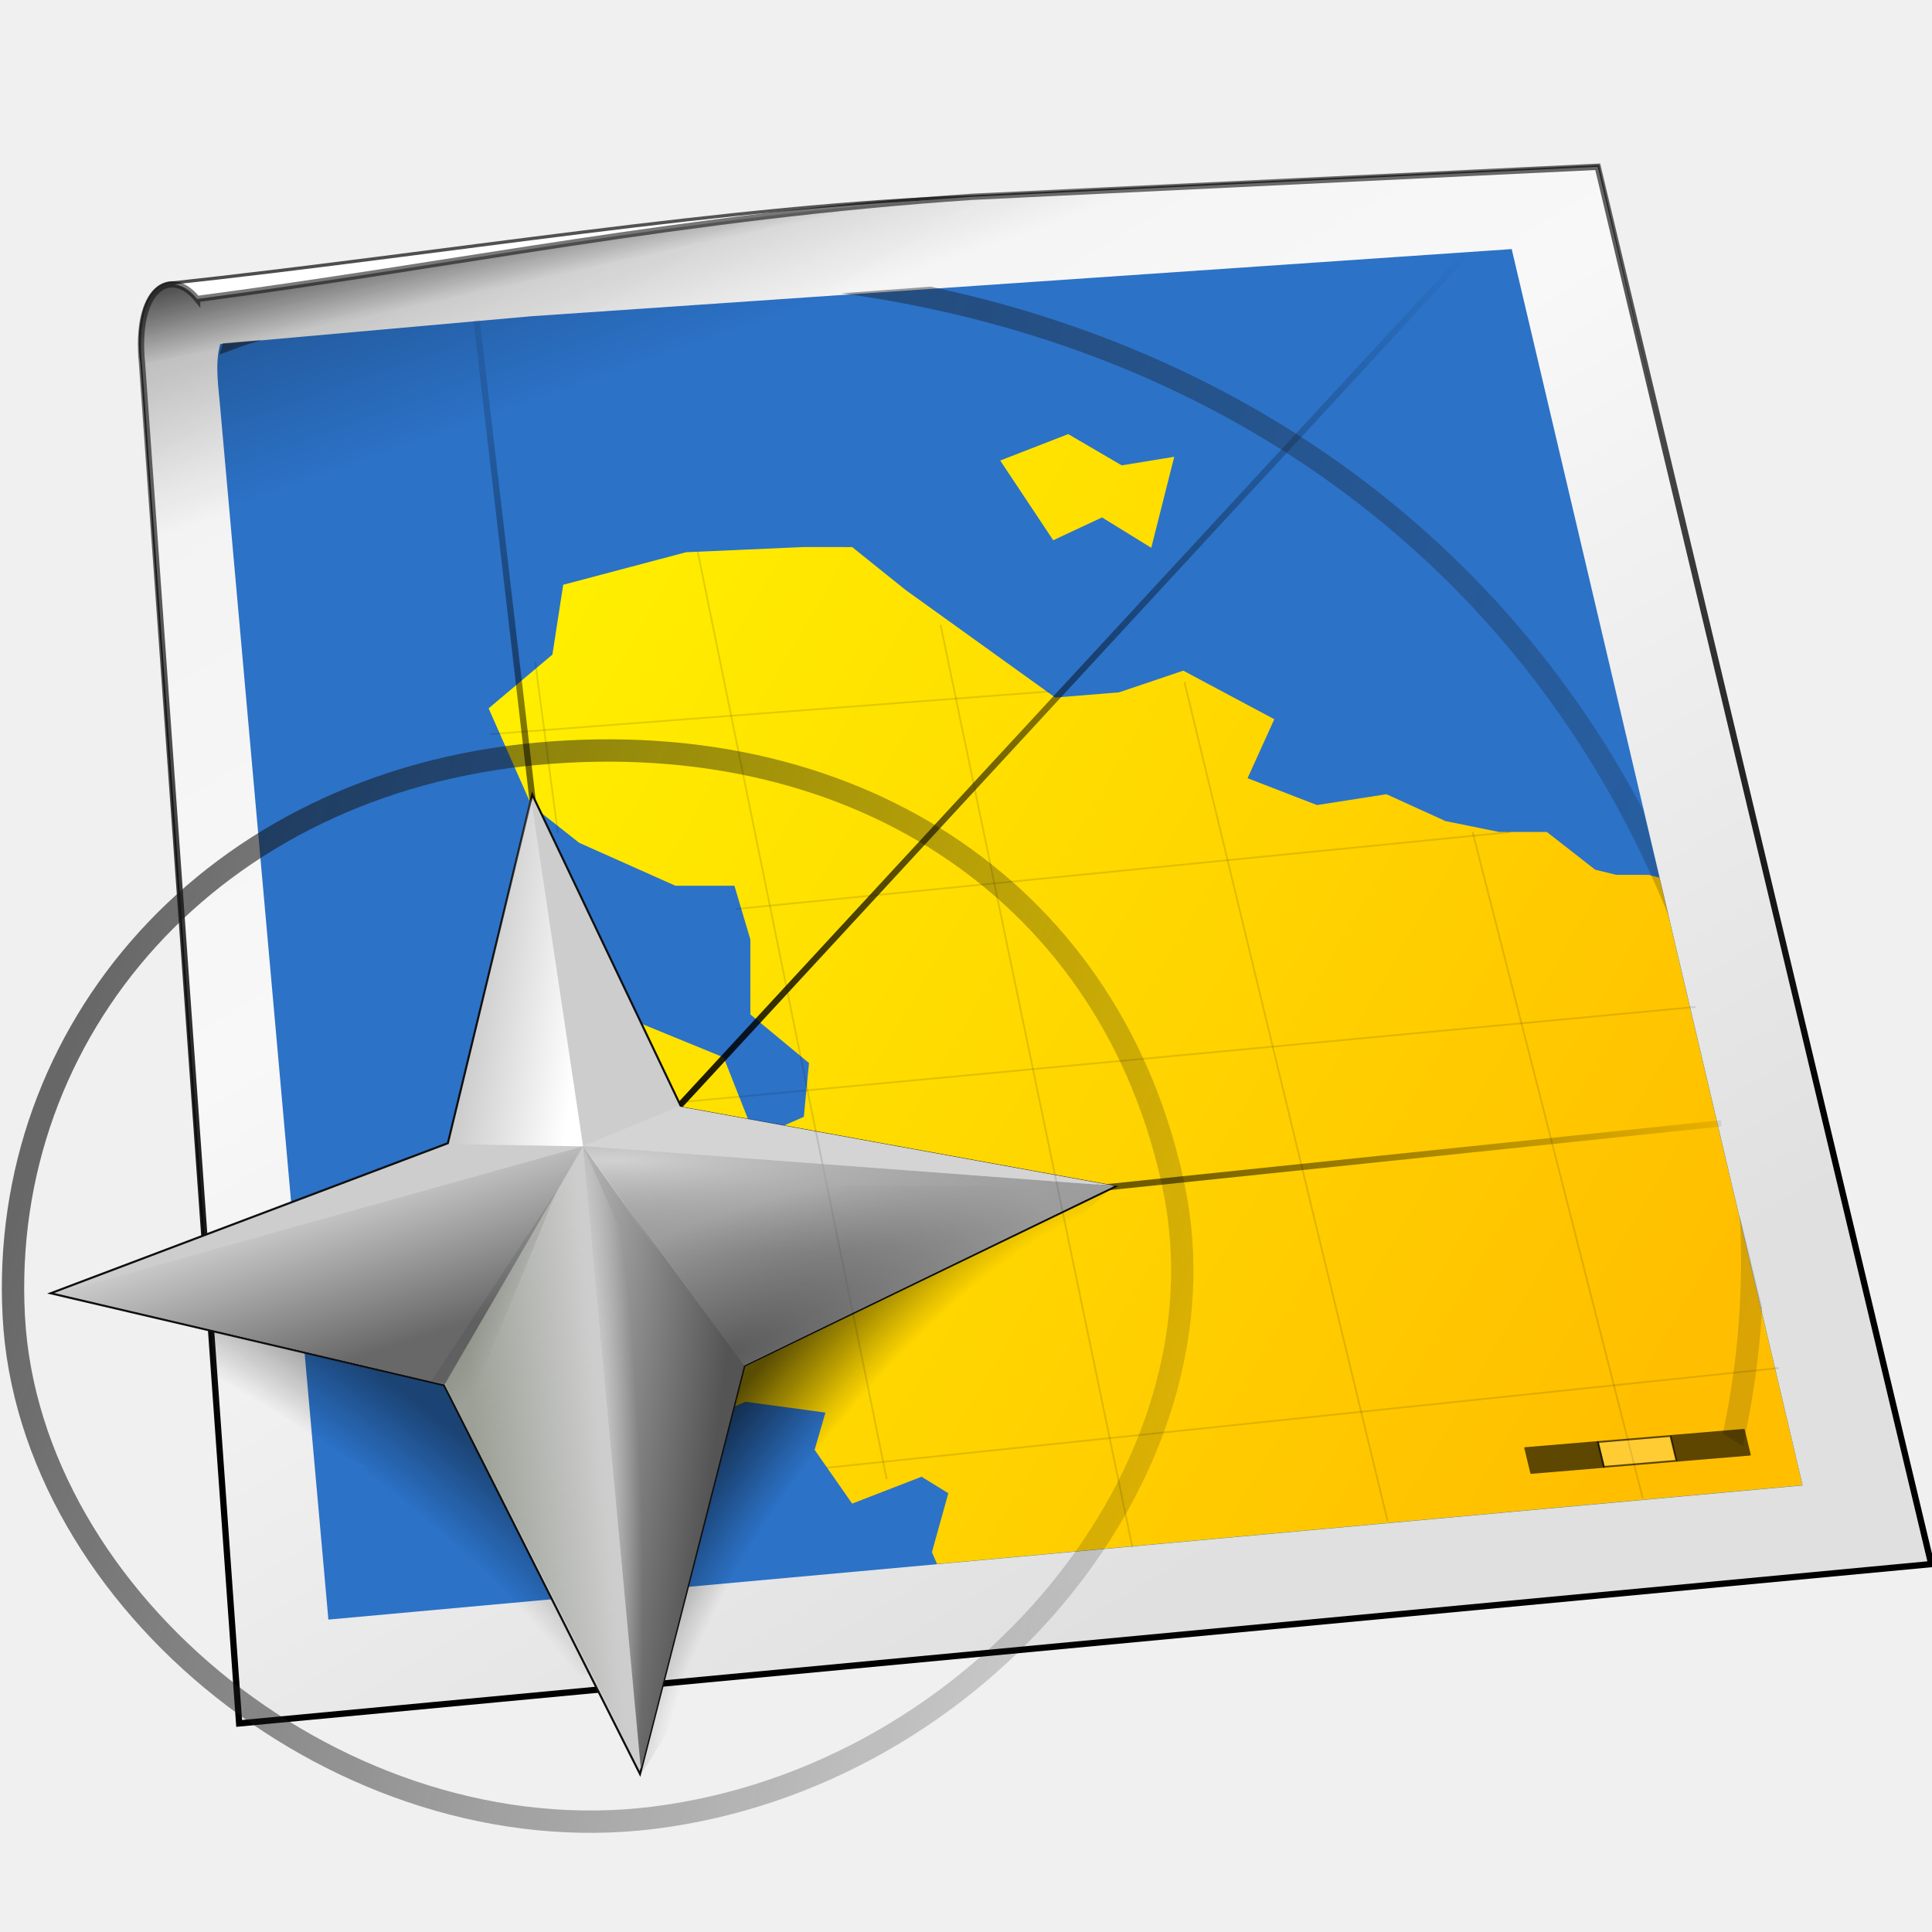
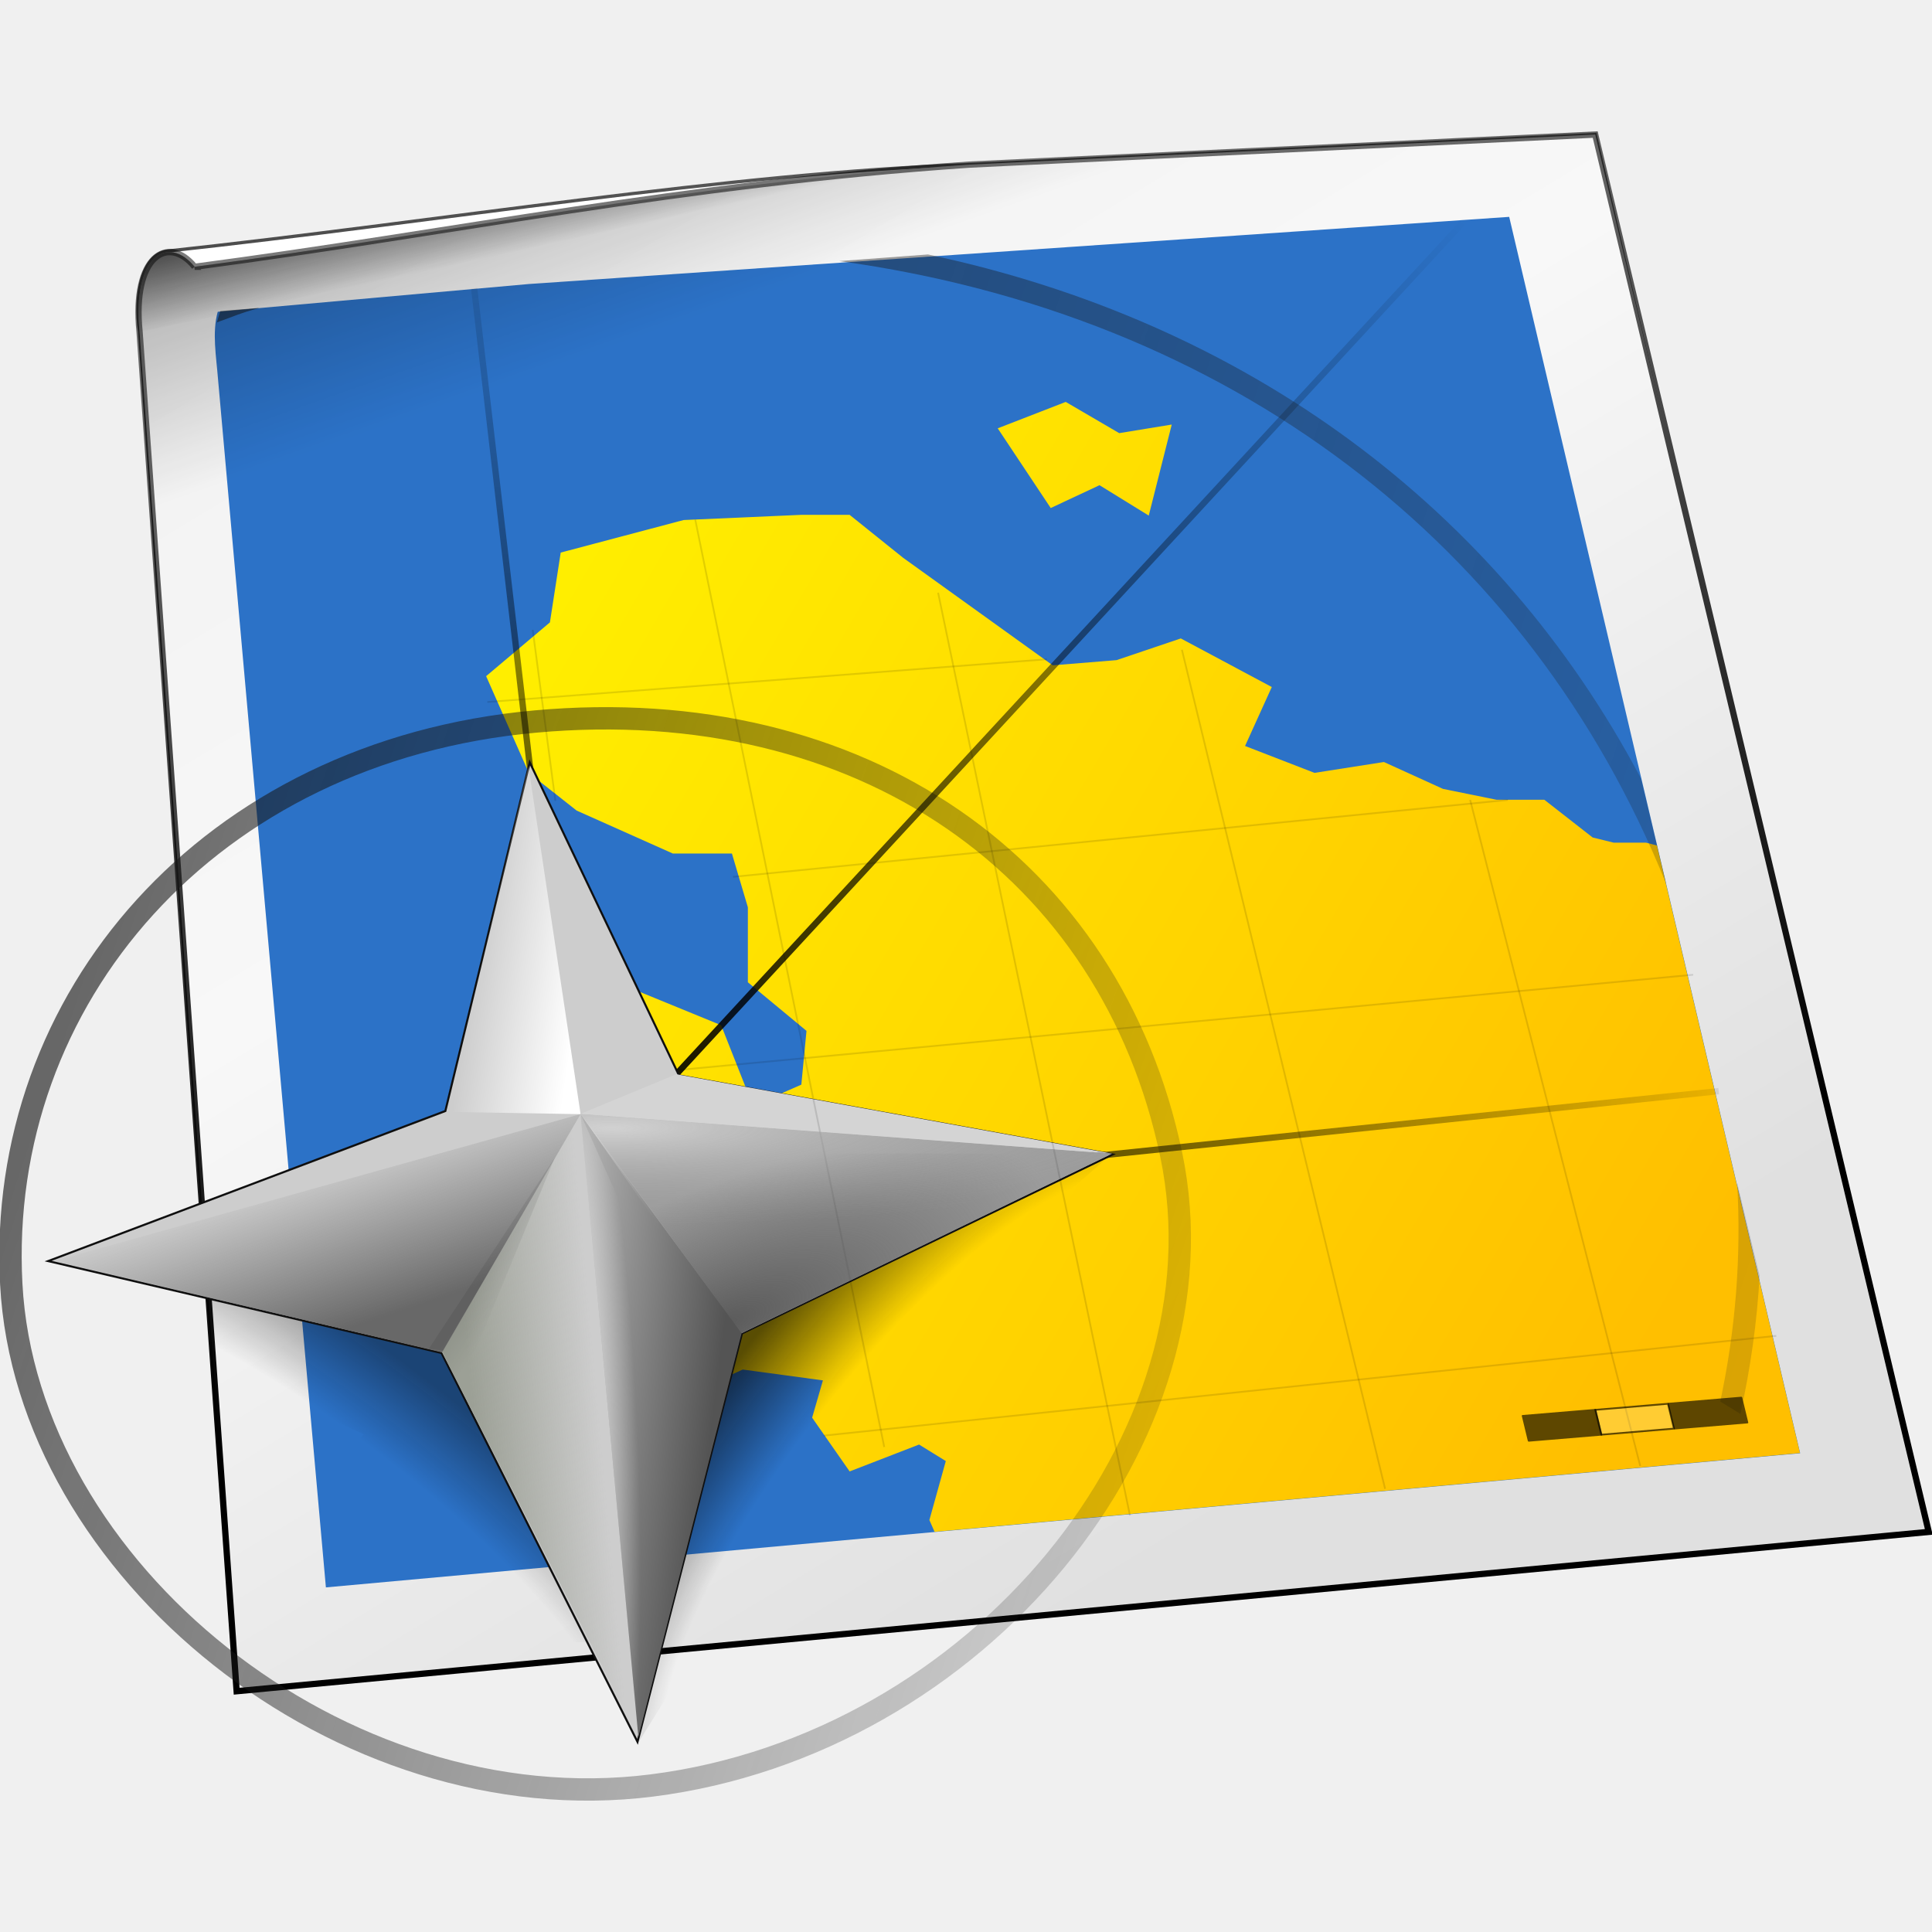
- <svg xmlns="http://www.w3.org/2000/svg" xmlns:xlink="http://www.w3.org/1999/xlink" enable-background="new 0 0 126 111.715" height="128" viewBox="0 0 126 111.715" width="128">
+ <svg xmlns="http://www.w3.org/2000/svg" xmlns:xlink="http://www.w3.org/1999/xlink" enable-background="new" height="256" viewBox="0 0 256 256" width="256">
  <defs>
+     <linearGradient id="linearGradient2884" gradientTransform="matrix(2.020504 0 0 2.031746 461.7656 -129.8317)" gradientUnits="userSpaceOnUse" x1="-224.773" x2="-211.834" xlink:href="#linearGradient2878" y1="57.706" y2="94.691" />
    <linearGradient id="linearGradient2878">
      <stop offset="0" />
      <stop offset="1" stop-opacity="0" />
    </linearGradient>
+     <radialGradient id="radialGradient2885" cx="-193.253" cy="156.116" gradientTransform="matrix(1.742144 -.0409743 .2919972 12.41543 366.6291 -1747.887)" gradientUnits="userSpaceOnUse" r="5.281" xlink:href="#linearGradient2875" />
    <linearGradient id="linearGradient2875">
      <stop offset="0" stop-color="#fff" />
      <stop offset="1" stop-color="#fff" stop-opacity="0" />
    </linearGradient>
+     <linearGradient id="linearGradient3648" gradientTransform="matrix(2.020504 0 0 2.031746 461.7656 -129.8317)" gradientUnits="userSpaceOnUse" x1="-198.056" x2="-196.285" xlink:href="#linearGradient2878" y1="149.183" y2="150.366" />
+     <radialGradient id="radialGradient3679" cx="-188.685" cy="127.572" fx="-188.5" fy="128.641" gradientTransform="matrix(4.763105 .01305788 0 .7924602 978.9446 50.00199)" gradientUnits="userSpaceOnUse" r="17.433">
+       <stop offset="0" stop-color="#e8e8e8" />
+       <stop offset="1" stop-color="#969696" stop-opacity="0" />
+     </radialGradient>
+     <linearGradient id="linearGradient3682" gradientTransform="matrix(2.020504 0 0 2.031746 461.7656 -129.8317)" gradientUnits="userSpaceOnUse" x1="-181.021" x2="-191.346" y1="150.43" y2="149.097">
+       <stop offset="0" stop-color="#545454" />
+       <stop offset="1" stop-color="#b1b1b1" />
+     </linearGradient>
+     <radialGradient id="radialGradient2894" cx="-181.42" cy="159.111" gradientTransform="matrix(2.631739 -1.096056 .4259243 1.022692 505.9887 -186.224)" gradientUnits="userSpaceOnUse" r="16.293">
+       <stop offset="0" stop-color="#5b5b5b" />
+       <stop offset="1" stop-color="#5b5b5b" stop-opacity="0" />
+     </radialGradient>
+     <linearGradient id="linearGradient3688" gradientTransform="matrix(4.46959 .476542 -.2223929 4.521929 -846.0263 -581.1715)" gradientUnits="userSpaceOnUse" x1="136.783" x2="265.988" xlink:href="#linearGradient2935" y1="123.002" y2="158.501" />
+     <linearGradient id="linearGradient2935">
+       <stop offset="0" stop-color="#181818" />
+       <stop offset="1" stop-color="#181818" stop-opacity="0" />
+     </linearGradient>
+     <linearGradient id="linearGradient3700" gradientTransform="matrix(2.020504 0 0 2.031746 461.7656 -129.8317)" gradientUnits="userSpaceOnUse" x1="-207.73" x2="-210.99" y1="151.196" y2="141.259">
+       <stop offset="0" stop-color="#686868" />
+       <stop offset="1" stop-color="#686868" stop-opacity="0" />
+     </linearGradient>
+     <linearGradient id="linearGradient3703" gradientTransform="matrix(2.020504 0 0 2.031746 461.7656 -129.8317)" gradientUnits="userSpaceOnUse" x1="-191.011" x2="-198.023" xlink:href="#linearGradient2875" y1="131.611" y2="130.56" />
+     <linearGradient id="linearGradient3707" gradientTransform="matrix(2.020504 0 0 2.031746 461.7656 -129.8317)" gradientUnits="userSpaceOnUse" x1="-197.688" x2="-189.48" y1="154.465" y2="153.72">
+       <stop offset="0" stop-color="#9ca096" />
+       <stop offset="1" stop-color="#9ca096" stop-opacity="0" />
+     </linearGradient>
+     <radialGradient id="radialGradient3710" cx="-180.543" cy="171.752" fx="-174.055" fy="171.863" gradientTransform="matrix(-1.019312 1.345038 4.682903 3.588433 -944.7976 -172.4232)" gradientUnits="userSpaceOnUse" r="13.297" xlink:href="#linearGradient3396" />
    <linearGradient id="linearGradient3396">
      <stop offset="0" stop-color="#040404" stop-opacity="0" />
      <stop offset=".65" stop-color="#040404" stop-opacity="0" />
      <stop offset="1" stop-color="#040404" />
    </linearGradient>
-     <linearGradient id="linearGradient2935">
-       <stop offset="0" stop-color="#181818" />
-       <stop offset="1" stop-color="#181818" stop-opacity="0" />
-     </linearGradient>
-     <linearGradient id="linearGradient3648" gradientTransform="matrix(.994467 0 0 1 227.4385 -68.9445)" gradientUnits="userSpaceOnUse" x1="-198.056" x2="-196.285" xlink:href="#linearGradient2878" y1="149.183" y2="150.366" />
-     <radialGradient id="radialGradient3679" cx="-188.685" cy="127.572" fx="-188.5" fy="128.641" gradientTransform="matrix(2.344341 .00642693 0 .390039 481.9875 19.56742)" gradientUnits="userSpaceOnUse" r="17.433">
-       <stop offset="0" stop-color="#e8e8e8" />
-       <stop offset="1" stop-color="#969696" stop-opacity="0" />
-     </radialGradient>
-     <linearGradient id="linearGradient3682" gradientTransform="matrix(.994467 0 0 1 227.4385 -68.9445)" gradientUnits="userSpaceOnUse" x1="-181.021" x2="-191.346" y1="150.43" y2="149.097">
-       <stop offset="0" stop-color="#545454" />
-       <stop offset="1" stop-color="#b1b1b1" />
-     </linearGradient>
-     <linearGradient id="linearGradient3688" gradientTransform="matrix(2.199876 .234548 -.109459 2.225637 -416.2403 -291.0883)" gradientUnits="userSpaceOnUse" x1="136.783" x2="265.988" xlink:href="#linearGradient2935" y1="123.002" y2="158.501" />
-     <linearGradient id="linearGradient3700" gradientTransform="matrix(.994467 0 0 1 227.4385 -68.9445)" gradientUnits="userSpaceOnUse" x1="-207.73" x2="-210.99" y1="151.196" y2="141.259">
-       <stop offset="0" stop-color="#686868" />
-       <stop offset="1" stop-color="#686868" stop-opacity="0" />
-     </linearGradient>
-     <linearGradient id="linearGradient3703" gradientTransform="matrix(.994467 0 0 1 227.4385 -68.9445)" gradientUnits="userSpaceOnUse" x1="-191.011" x2="-198.023" xlink:href="#linearGradient2875" y1="131.611" y2="130.56" />
-     <linearGradient id="linearGradient3707" gradientTransform="matrix(.994467 0 0 1 227.4385 -68.9445)" gradientUnits="userSpaceOnUse" x1="-197.688" x2="-189.48" y1="154.465" y2="153.72">
-       <stop offset="0" stop-color="#9ca096" />
-       <stop offset="1" stop-color="#9ca096" stop-opacity="0" />
-     </linearGradient>
-     <radialGradient id="radialGradient3710" cx="-180.543" cy="171.752" fx="-174.055" fy="171.863" gradientTransform="matrix(-.5016927 .662011 2.304866 1.766182 -464.8543 -89.90746)" gradientUnits="userSpaceOnUse" r="13.297" xlink:href="#linearGradient3396" />
-     <linearGradient id="linearGradient3715" gradientTransform="matrix(.994467 0 0 1 231.9708 -74.90427)" gradientUnits="userSpaceOnUse" x1="-193.562" x2="-138.479" xlink:href="#linearGradient2878" y1="146.25" y2="82.639" />
-     <radialGradient id="radialGradient3718" cx="-180.543" cy="171.752" fx="-174.055" fy="171.863" gradientTransform="matrix(.7276326 .57855 -1.797359 2.285724 498.5799 -197.5925)" gradientUnits="userSpaceOnUse" r="13.297" xlink:href="#linearGradient3396" />
-     <linearGradient id="linearGradient3721" gradientTransform="matrix(.994467 0 0 1 231.9708 -74.90427)" gradientUnits="userSpaceOnUse" x1="-193.562" x2="-113.723" xlink:href="#linearGradient2878" y1="146.25" y2="137.984" />
-     <linearGradient id="linearGradient3724" gradientTransform="matrix(.994467 0 0 1 233.3653 -75.25484)" gradientUnits="userSpaceOnUse" x1="-193.562" x2="-200.088" xlink:href="#linearGradient2878" y1="146.25" y2="83.825" />
-     <linearGradient id="linearGradient3727" gradientTransform="matrix(1.173944 .125056 -.05841164 1.186666 -206.9504 -114.507)" gradientUnits="userSpaceOnUse" x1="136.783" x2="265.988" xlink:href="#linearGradient2935" y1="123.002" y2="158.501" />
-     <linearGradient id="linearGradient3730" gradientTransform="matrix(.9789284 0 0 .984375 227.4385 -76.087)" gradientUnits="userSpaceOnUse" x1="-216.491" x2="-112.975" y1="85.027" y2="146.009">
+     <linearGradient id="linearGradient3715" gradientTransform="matrix(2.020504 0 0 2.031746 470.974 -141.9405)" gradientUnits="userSpaceOnUse" x1="-193.562" x2="-138.479" xlink:href="#linearGradient2878" y1="146.25" y2="82.639" />
+     <radialGradient id="radialGradient3718" cx="-180.543" cy="171.752" fx="-174.055" fy="171.863" gradientTransform="matrix(1.478365 1.175467 -3.651777 4.644011 1012.656 -391.2118)" gradientUnits="userSpaceOnUse" r="13.297" xlink:href="#linearGradient3396" />
+     <linearGradient id="linearGradient3721" gradientTransform="matrix(2.020504 0 0 2.031746 470.974 -141.9405)" gradientUnits="userSpaceOnUse" x1="-193.562" x2="-113.723" xlink:href="#linearGradient2878" y1="146.25" y2="137.984" />
+     <linearGradient id="linearGradient3724" gradientTransform="matrix(2.020504 0 0 2.031746 473.8073 -142.6528)" gradientUnits="userSpaceOnUse" x1="-193.562" x2="-200.088" xlink:href="#linearGradient2878" y1="146.25" y2="83.825" />
+     <linearGradient id="linearGradient3727" gradientTransform="matrix(2.385157 .254082 -.1186776 2.411004 -420.8024 -222.4032)" gradientUnits="userSpaceOnUse" x1="136.783" x2="265.988" xlink:href="#linearGradient2935" y1="123.002" y2="158.501" />
+     <linearGradient id="linearGradient3730" gradientTransform="matrix(1.988934 0 0 2 461.7656 -144.3435)" gradientUnits="userSpaceOnUse" x1="-216.491" x2="-112.975" y1="85.027" y2="146.009">
      <stop offset="0" stop-color="#ff0" />
      <stop offset="1" stop-color="#ffbf00" />
    </linearGradient>
-     <linearGradient id="linearGradient3734" gradientTransform="matrix(.994467 0 0 1 227.4385 -68.9445)" gradientUnits="userSpaceOnUse" x1="-212.589" x2="-210.876" y1="75.939" y2="83.824">
+     <linearGradient id="linearGradient3734" gradientTransform="matrix(2.020504 0 0 2.031746 461.7656 -129.8317)" gradientUnits="userSpaceOnUse" x1="-212.589" x2="-210.876" y1="75.939" y2="83.824">
      <stop offset="0" stop-color="#111" />
      <stop offset="1" stop-color="#111" stop-opacity="0" />
    </linearGradient>
-     <linearGradient id="linearGradient3740" gradientTransform="matrix(.994467 0 0 1 227.4385 -68.9445)" gradientUnits="userSpaceOnUse" x1="-214.734" x2="-152.392" y1="61.74" y2="165.793">
+     <linearGradient id="linearGradient3740" gradientTransform="matrix(2.020504 0 0 2.031746 461.7656 -129.8317)" gradientUnits="userSpaceOnUse" x1="-214.734" x2="-152.392" y1="61.74" y2="165.793">
      <stop offset="0" stop-color="#efefef" />
      <stop offset=".5" stop-color="#f8f8f8" />
      <stop offset="1" stop-color="#e0e0e0" />
    </linearGradient>
-     <linearGradient id="linearGradient3742" gradientTransform="matrix(.994467 .126159 0 1 125.3783 -61.60621)" gradientUnits="userSpaceOnUse" x1="-56.632" x2="-106.683" xlink:href="#linearGradient2878" y1="146.441" y2="1.103" />
-     <linearGradient id="linearGradient3745" gradientTransform="matrix(.994467 .126159 0 1 125.3783 -61.60621)" gradientUnits="userSpaceOnUse" x1="-117.115" x2="-.161" y1="124.407" y2="124.407">
+     <linearGradient id="linearGradient3742" gradientTransform="matrix(2.020504 .256323 0 2.031746 254.4053 -114.9222)" gradientUnits="userSpaceOnUse" x1="-56.632" x2="-106.683" xlink:href="#linearGradient2878" y1="146.441" y2="1.103" />
+     <linearGradient id="linearGradient3745" gradientTransform="matrix(2.020504 .256323 0 2.031746 254.4053 -114.9222)" gradientUnits="userSpaceOnUse" x1="-117.115" x2="-.161" y1="124.407" y2="124.407">
      <stop offset="0" stop-color="#4b4b4b" />
      <stop offset="1" stop-color="#676767" />
    </linearGradient>
-     <radialGradient id="radialGradient2885" cx="-193.253" cy="156.116" gradientTransform="matrix(.8574613 -.02016704 .1437174 6.11072 180.6135 -865.3311)" gradientUnits="userSpaceOnUse" r="5.281" xlink:href="#linearGradient2875" />
-     <radialGradient id="radialGradient2894" cx="-181.42" cy="159.111" gradientTransform="matrix(1.295309 -.539465 .2096346 .503356 249.2045 -96.70006)" gradientUnits="userSpaceOnUse" r="16.293">
-       <stop offset="0" stop-color="#5b5b5b" />
-       <stop offset="1" stop-color="#5b5b5b" stop-opacity="0" />
-     </radialGradient>
-     <linearGradient id="linearGradient2884" gradientTransform="matrix(.994467 0 0 1 227.4385 -68.9445)" gradientUnits="userSpaceOnUse" x1="-224.773" x2="-211.834" xlink:href="#linearGradient2878" y1="57.706" y2="94.691" />
  </defs>
-   <path d="m11.05 11.336c17.498-1.889 36.992-5.138 52.325-5.642l40.824-1.96 20.766 89.642-109.369 11.88-6.332-88.667c-.349-2.4.153-5.003 1.785-5.252z" fill="#fff" fill-rule="evenodd" stroke="url(#linearGradient3745)" stroke-width=".213" />
-   <path d="m12.858 12.357c16.839-2.221 31.771-5.39 50.517-6.663l40.824-1.96 2.876 12.049 18.876 79.081-95.782 9.019-14.573 1.372-.991-13.88-5.34-74.786c-.499-4.901 1.847-6.376 3.593-4.231z" fill="url(#linearGradient3740)" fill-rule="evenodd" stroke="url(#linearGradient3742)" stroke-width=".409" />
-   <path d="m12.858 12.357c16.839-2.221 31.771-5.39 50.517-6.663l-54.11 10.894c-.499-4.901 1.847-6.376 3.593-4.231z" fill="url(#linearGradient3734)" fill-rule="evenodd" />
-   <path d="m21.417 98.483 96.147-8.749-18.975-80.632-63.943 4.38-20.283 1.811c-.377 1.36-.097 2.895.021 4.409z" fill="#2c72c7" fill-rule="evenodd" />
-   <path d="m69.667 21.169-4.436 1.723 3.457 5.199 3.182-1.489 3.212 1.982 1.499-5.937-3.427.56zm-17.243 7.365-7.678.338-8.015 2.123-.704 4.553-4.16 3.507 2.784 6.306 3.12 2.461 6.271 2.799h3.855l1.04 3.507v4.891l3.824 3.168-.337 3.507-3.151 1.384-2.08-5.26-5.935-2.43-3.824 4.184 2.784 3.168 5.568 3.168 4.895 3.845-4.191 4.922-3.824 2.092 2.08 5.26 3.855-1.753 5.231.708-.704 2.43 2.447 3.507 4.528-1.753 1.744 1.077-1.071 3.845.337.769 56.441-5.137-9.33-39.621-.704-.185h-2.111l-1.377-.338-3.151-2.461h-3.12l-3.487-.708-3.855-1.753-4.528.708-4.528-1.753 1.744-3.845-5.935-3.168-4.191 1.415-4.16.338-9.759-7.014-3.487-2.799z" fill="url(#linearGradient3730)" fill-rule="evenodd" />
-   <path d="m76.542 70.241c3.872 18.446-12.704 38.489-33.873 41.161-20.283 2.56-40.788-14.103-41.771-32.703-.983-18.6 12.884-34.756 34.17-36.686 21.286-1.93 37.55 9.533 41.474 28.228z" style="fill:none;stroke-width:1.457;stroke-linecap:round;stroke-linejoin:round;stroke-dashoffset:4;stroke:url(#linearGradient3727)" />
-   <path d="m38.12 74.094-7.033-60.331" fill="none" stroke="url(#linearGradient3724)" stroke-width=".409" />
-   <path d="m7.636 76.923c.986 0 104.617-10.805 104.617-10.805" fill="none" stroke="url(#linearGradient3721)" stroke-width=".409" />
-   <path d="m72.714 70.155-24.867 10.732-6.026 27.67 13.867-22.267-.69-.475z" fill="url(#radialGradient3718)" fill-rule="evenodd" opacity=".664" />
-   <path d="m36.479 73.453 59.202-64.1" fill="none" stroke="url(#linearGradient3715)" stroke-width=".409" />
-   <path d="m38.603 65.282 71.984-6.755" fill="none" opacity=".119" stroke="#000" stroke-width=".114" />
-   <path d="m13.821 79.097 15.836 2.895 9.761 19.994-2.235.108-13.86-12.975.557-.626-9.609-4.32z" fill="url(#radialGradient3710)" fill-rule="evenodd" opacity=".422" />
-   <path d="m3.303 77.201 25.656 5.996 12.781 25.359 6.813-26.635 24.171-11.673-28.276-5.152-9.736-20.419-5.504 22.737z" fill="#cdcdcd" fill-rule="evenodd" stroke="#0f0f0f" stroke-width=".135" />
-   <path d="m28.985 83.137 9.039-15.521 3.771 40.629z" fill="url(#linearGradient3707)" fill-rule="evenodd" />
-   <path d="m48.529 81.908-10.51-14.305 34.673 2.591z" fill="#9c9c9c" fill-rule="evenodd" />
-   <path d="m38.028 67.62-3.402-22.702-5.334 22.555z" fill="url(#linearGradient3703)" fill-rule="evenodd" />
-   <path d="m28.993 83.159 9.032-15.543-34.334 9.584z" fill="url(#linearGradient3700)" fill-rule="evenodd" />
-   <path d="m44.278 65.016-6.259 2.587 34.673 2.591z" fill="#d4d4d4" fill-rule="evenodd" />
-   <path d="m107.136 90.568-11.094-43.443" fill="none" opacity=".119" stroke="#000" stroke-width=".114" />
-   <path d="m90.496 92.055-13.251-54.722" fill="none" opacity=".119" stroke="#000" stroke-width=".114" />
-   <path d="m73.855 93.79-12.511-60.176" fill="none" opacity=".119" stroke="#000" stroke-width=".114" />
-   <path d="m57.831 89.328-12.326-60.486" fill="none" opacity=".119" stroke="#000" stroke-width=".114" />
-   <path d="m34.905 36.031 1.479 11.155" fill="none" opacity=".119" stroke="#000" stroke-width=".114" />
-   <path d="m53.887 88.584 62.124-6.507" fill="none" opacity=".119" stroke="#000" stroke-width=".114" />
-   <path d="m47.97 52.144 50.537-5.02" fill="none" opacity=".119" stroke="#000" stroke-width=".114" />
-   <path d="m31.947 40.741 36.485-2.789" fill="none" opacity=".119" stroke="#000" stroke-width=".114" />
-   <path d="m60.684 11.553-5.782.431c25.439 3.508 44.965 18.375 53.933 40.636l-1.652-6.891c-9.308-17.62-25.746-29.789-46.499-34.176zm-43.605 3.48-2.554.214-.217.735c1.472-.529 1.241-.505 2.771-.95zm96.376 57.059c.278 4.77-.095 9.569-1.101 14.273l1.315.8c.658-2.977 1.083-5.989 1.254-9.013z" fill="url(#linearGradient3688)" />
-   <path d="m48.369 81.973-8.394-11.793 32.717.013z" fill="url(#radialGradient2894)" fill-rule="evenodd" />
-   <path d="m48.529 81.908-10.504-14.292 3.771 40.629z" fill="url(#linearGradient3682)" fill-rule="evenodd" />
-   <path d="m46.116 79.169-8.097-11.566 34.673 2.591z" fill="url(#radialGradient3679)" fill-rule="evenodd" opacity=".705" />
-   <rect height="1.667" style="opacity:.631;stroke:#000;stroke-width:.118;stroke-linecap:round;stroke-linejoin:round;stroke-dashoffset:4" transform="matrix(-.9965208 .08334399 .234836 .972035 0 0)" width="4.755" x="-81.85" y="96.421" />
-   <rect height="1.667" style="opacity:.631;fill:#fff;fill-opacity:.314;stroke:#000;stroke-width:.118;stroke-linecap:round;stroke-linejoin:round;stroke-dashoffset:4" transform="matrix(-.9965208 .08334399 .234836 .972035 0 0)" width="4.755" x="-86.602" y="96.421" />
-   <rect height="1.667" style="opacity:.631;stroke:#000;stroke-width:.118;stroke-linecap:round;stroke-linejoin:round;stroke-dashoffset:4" transform="matrix(-.9965208 .08334399 .234836 .972035 0 0)" width="4.755" x="-91.404" y="96.421" />
-   <path d="m28.136 82.912 8.207-12.446-6.224 15.12-1.091-2.548z" fill="url(#linearGradient3648)" fill-rule="evenodd" opacity=".082" />
-   <path d="m44.16 81.35-6.135-13.734 3.771 40.629z" fill="url(#radialGradient2885)" fill-rule="evenodd" />
-   <path d="m12.858 12.357c16.839-2.221 31.771-5.39 50.517-6.663l40.824-1.96 2.876 12.049 18.876 79.081-95.782 9.019-14.573 1.372-.991-13.88-5.34-74.786c-.499-4.901 1.847-6.376 3.593-4.231z" fill="url(#linearGradient2884)" fill-rule="evenodd" opacity=".75" />
+   <path d="m22.118 33.277c35.552-3.838 75.158-10.44 106.311-11.463l82.945-3.983 42.192 182.129-222.209 24.136-12.864-180.149c-.709-4.876.311-10.165 3.626-10.671z" fill="#fff" fill-rule="evenodd" stroke="url(#linearGradient3745)" stroke-width=".432" />
+   <path d="m25.793 35.352c34.212-4.513 64.55-10.952 102.637-13.538l82.945-3.983 5.843 24.48 38.352 160.673-194.605 18.324-29.608 2.788-2.014-28.201-10.851-151.947c-1.013-9.958 3.753-12.955 7.301-8.596z" fill="url(#linearGradient3740)" fill-rule="evenodd" stroke="url(#linearGradient3742)" stroke-width=".832" />
+   <path d="m25.793 35.352c34.212-4.513 64.55-10.952 102.637-13.538l-109.937 22.134c-1.013-9.958 3.753-12.955 7.301-8.596z" fill="url(#linearGradient3734)" fill-rule="evenodd" stroke-width="2.032" />
+   <path d="m43.183 210.338 195.346-17.777-38.553-163.825-129.917 8.899-41.209 3.679c-.766 2.762-.198 5.882.042 8.959z" fill="#2c72c7" fill-rule="evenodd" stroke-width="2.032" />
+   <path d="m141.215 53.255-9.012 3.5 7.023 10.562 6.464-3.026 6.526 4.026 3.046-12.062-6.962 1.138zm-35.033 14.964-15.601.688-16.284 4.312-1.43 9.25-8.453 7.125 5.656 12.813 6.34 5 12.742 5.688h7.831l2.113 7.125v9.938l7.769 6.438-.684 7.125-6.402 2.812-4.226-10.688-12.058-4.938-7.769 8.5 5.656 6.438 11.312 6.438 9.945 7.812-8.515 10-7.769 4.25 4.226 10.688 7.831-3.562 10.628 1.438-1.43 4.938 4.972 7.125 9.199-3.562 3.543 2.188-2.175 7.812.684 1.562 114.674-10.438-18.957-80.5-1.43-.375h-4.289l-2.797-.688-6.402-5h-6.34l-7.086-1.438-7.831-3.562-9.199 1.438-9.199-3.563 3.543-7.812-12.058-6.438-8.515 2.875-8.453.688-19.827-14.25-7.086-5.688z" fill="url(#linearGradient3730)" fill-rule="evenodd" stroke-width="2.032" />
+   <path d="m155.183 152.959c7.867 37.477-25.812 78.2-68.821 83.628-41.209 5.201-82.871-28.654-84.869-66.443-1.998-37.79 26.176-70.614 69.424-74.536 43.248-3.922 76.292 19.368 84.265 57.351z" style="fill:none;stroke-width:2.96;stroke-linecap:round;stroke-linejoin:round;stroke-dashoffset:4;stroke:url(#linearGradient3727)" />
+   <path d="m77.118 160.785-14.288-122.576" fill="none" stroke="url(#linearGradient3724)" stroke-width=".832" />
+   <path d="m15.182 166.534c2.003 0 212.556-21.952 212.556-21.952" fill="none" stroke="url(#linearGradient3721)" stroke-width=".832" />
+   <path d="m147.406 152.783-50.523 21.805-12.244 56.218 28.175-45.242-1.401-.964z" fill="url(#radialGradient3718)" fill-rule="evenodd" opacity=".664" stroke-width="2.032" />
+   <path d="m73.784 159.483 120.284-130.235" fill="none" stroke="url(#linearGradient3715)" stroke-width=".832" />
+   <path d="m78.099 142.883 146.254-13.725" fill="none" opacity=".119" stroke="#000" stroke-width=".232" />
+   <path d="m27.749 170.951 32.174 5.883 19.832 40.622-4.542.22-28.159-26.362 1.132-1.272-19.523-8.778z" fill="url(#radialGradient3710)" fill-rule="evenodd" opacity=".422" stroke-width="2.032" />
+   <path d="m6.38 167.099 52.125 12.183 25.968 51.523 13.842-54.116 49.109-23.717-57.449-10.468-19.781-41.486-11.183 46.197z" fill="#cdcdcd" fill-rule="evenodd" stroke="#0f0f0f" stroke-width=".273" />
+   <path d="m58.559 179.16 18.366-31.535 7.662 82.548z" fill="url(#linearGradient3707)" fill-rule="evenodd" stroke-width="2.032" />
+   <path d="m98.267 176.662-21.353-29.065 70.446 5.264z" fill="#9c9c9c" fill-rule="evenodd" stroke-width="2.032" />
+   <path d="m76.931 147.632-6.913-46.125-10.837 45.826z" fill="url(#linearGradient3703)" fill-rule="evenodd" stroke-width="2.032" />
+   <path d="m58.574 179.204 18.351-31.579-69.758 19.473z" fill="url(#linearGradient3700)" fill-rule="evenodd" stroke-width="2.032" />
+   <path d="m89.63 142.341-12.717 5.256 70.446 5.264z" fill="#d4d4d4" fill-rule="evenodd" stroke-width="2.032" />
+   <path d="m217.341 194.256-22.539-88.266" fill="none" opacity=".119" stroke="#000" stroke-width=".232" />
+   <path d="m183.532 197.278-26.922-111.182" fill="none" opacity=".119" stroke="#000" stroke-width=".232" />
+   <path d="m149.724 200.804-25.419-122.263" fill="none" opacity=".119" stroke="#000" stroke-width=".232" />
+   <path d="m117.167 191.738-25.044-122.892" fill="none" opacity=".119" stroke="#000" stroke-width=".232" />
+   <path d="m70.586 83.452 3.005 22.665" fill="none" opacity=".119" stroke="#000" stroke-width=".232" />
+   <path d="m109.153 190.227 126.219-13.221" fill="none" opacity=".119" stroke="#000" stroke-width=".232" />
+   <path d="m97.132 116.189 102.678-10.199" fill="none" opacity=".119" stroke="#000" stroke-width=".232" />
+   <path d="m64.576 93.021 74.129-5.666" fill="none" opacity=".119" stroke="#000" stroke-width=".232" />
+   <path d="m122.963 33.719-11.747.875c51.687 7.127 91.357 37.333 109.578 82.563l-3.356-14c-18.912-35.799-52.31-60.523-94.474-69.438zm-88.595 7.07-5.189.436-.442 1.494c2.991-1.074 2.521-1.026 5.631-1.93zm195.811 115.93c.564 9.692-.193 19.441-2.238 29l2.673 1.625c1.338-6.049 2.201-12.168 2.548-18.312z" fill="url(#linearGradient3688)" stroke-width="2.032" />
+   <path d="m97.943 176.795-17.055-23.96 66.472.026z" fill="url(#radialGradient2894)" fill-rule="evenodd" stroke-width="2.032" />
+   <path d="m98.267 176.662-21.342-29.037 7.662 82.548z" fill="url(#linearGradient3682)" fill-rule="evenodd" stroke-width="2.032" />
+   <path d="m93.365 171.097-16.452-23.499 70.446 5.264z" fill="url(#radialGradient3679)" fill-rule="evenodd" opacity=".705" stroke-width="2.032" />
+   <rect height="3.388" style="opacity:.631;stroke:#000;stroke-width:.239;stroke-linecap:round;stroke-linejoin:round;stroke-dashoffset:4" transform="matrix(-.9965208 .08334399 .234836 .972035 0 0)" width="9.661" x="-163.538" y="206.207" />
+   <rect height="3.388" style="opacity:.631;fill:#fff;fill-opacity:.314;stroke:#000;stroke-width:.239;stroke-linecap:round;stroke-linejoin:round;stroke-dashoffset:4" transform="matrix(-.9965208 .08334399 .234836 .972035 0 0)" width="9.661" x="-173.192" y="206.207" />
+   <rect height="3.388" style="opacity:.631;stroke:#000;stroke-width:.239;stroke-linecap:round;stroke-linejoin:round;stroke-dashoffset:4" transform="matrix(-.9965208 .08334399 .234836 .972035 0 0)" width="9.661" x="-182.949" y="206.207" />
+   <path d="m56.833 178.702 16.675-25.288-12.646 30.719-2.217-5.177z" fill="url(#linearGradient3648)" fill-rule="evenodd" opacity=".082" stroke-width="2.032" />
+   <path d="m89.39 175.529-12.465-27.904 7.662 82.548z" fill="url(#radialGradient2885)" fill-rule="evenodd" stroke-width="2.032" />
+   <path d="m25.793 35.352c34.212-4.513 64.55-10.952 102.637-13.538l82.945-3.983 5.843 24.48 38.352 160.673-194.605 18.324-29.608 2.788-2.014-28.201-10.851-151.947c-1.013-9.958 3.753-12.955 7.301-8.596z" fill="url(#linearGradient2884)" fill-rule="evenodd" opacity=".75" stroke-width="2.032" />
</svg>
